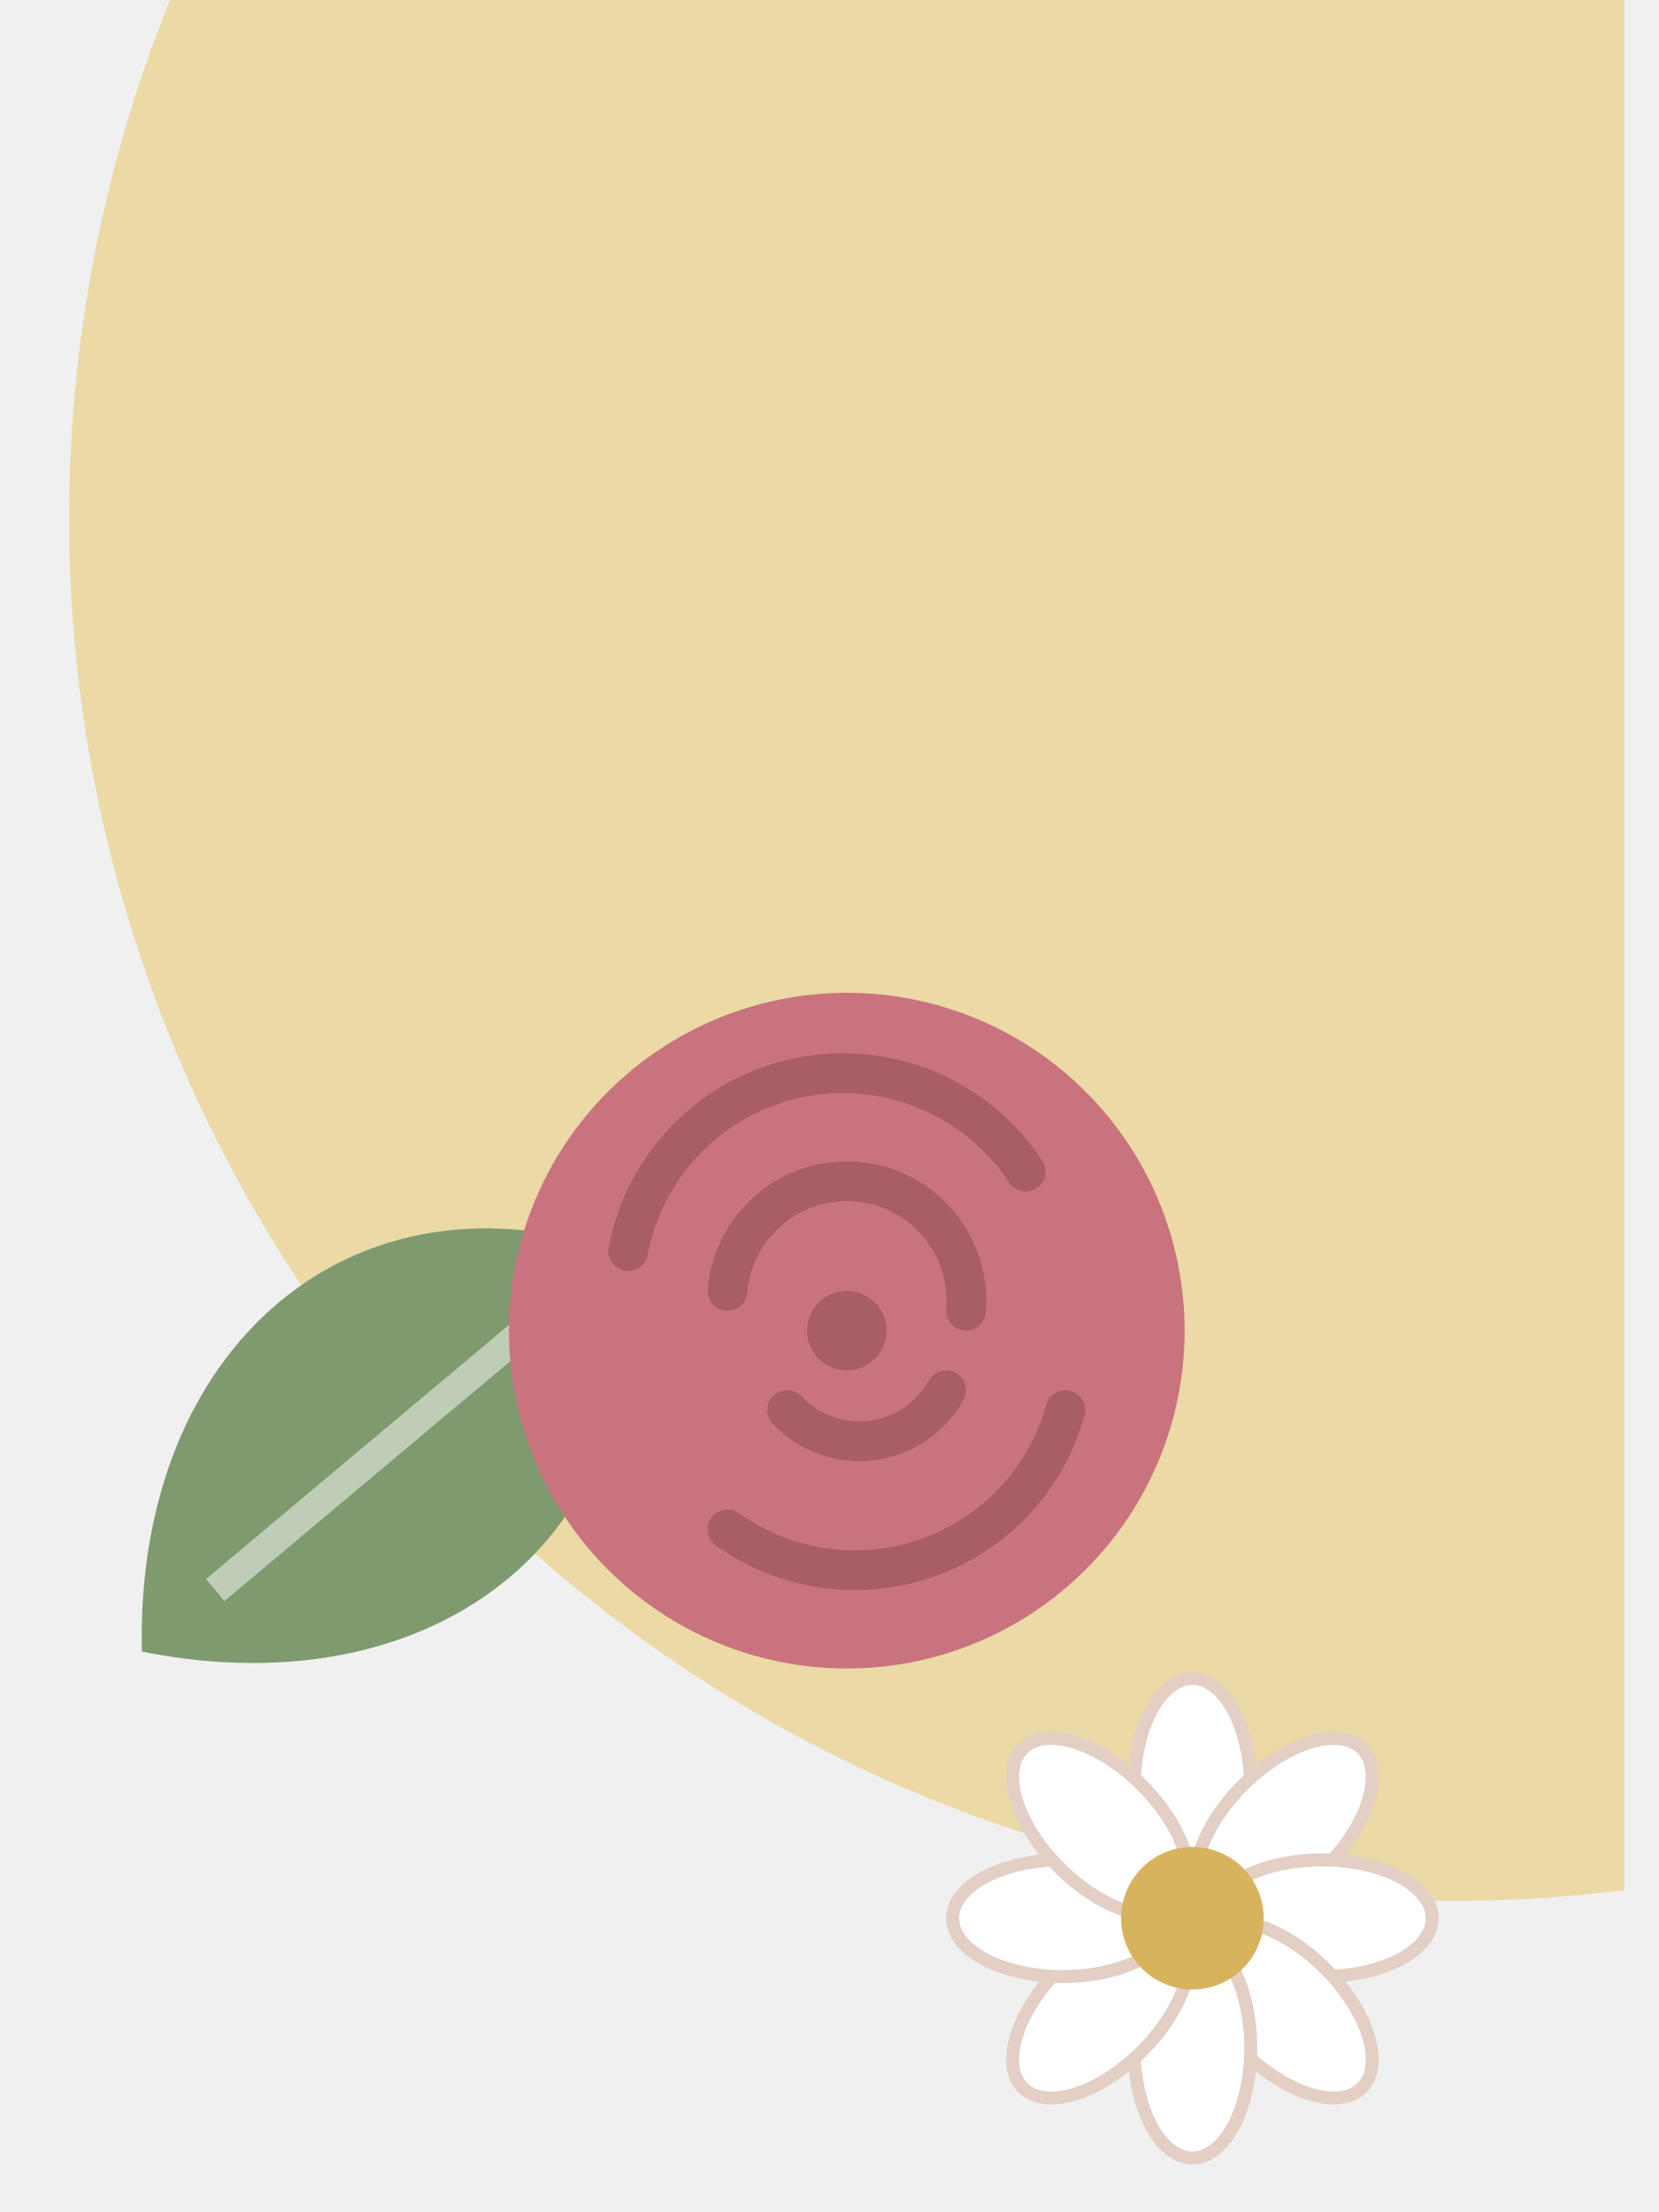
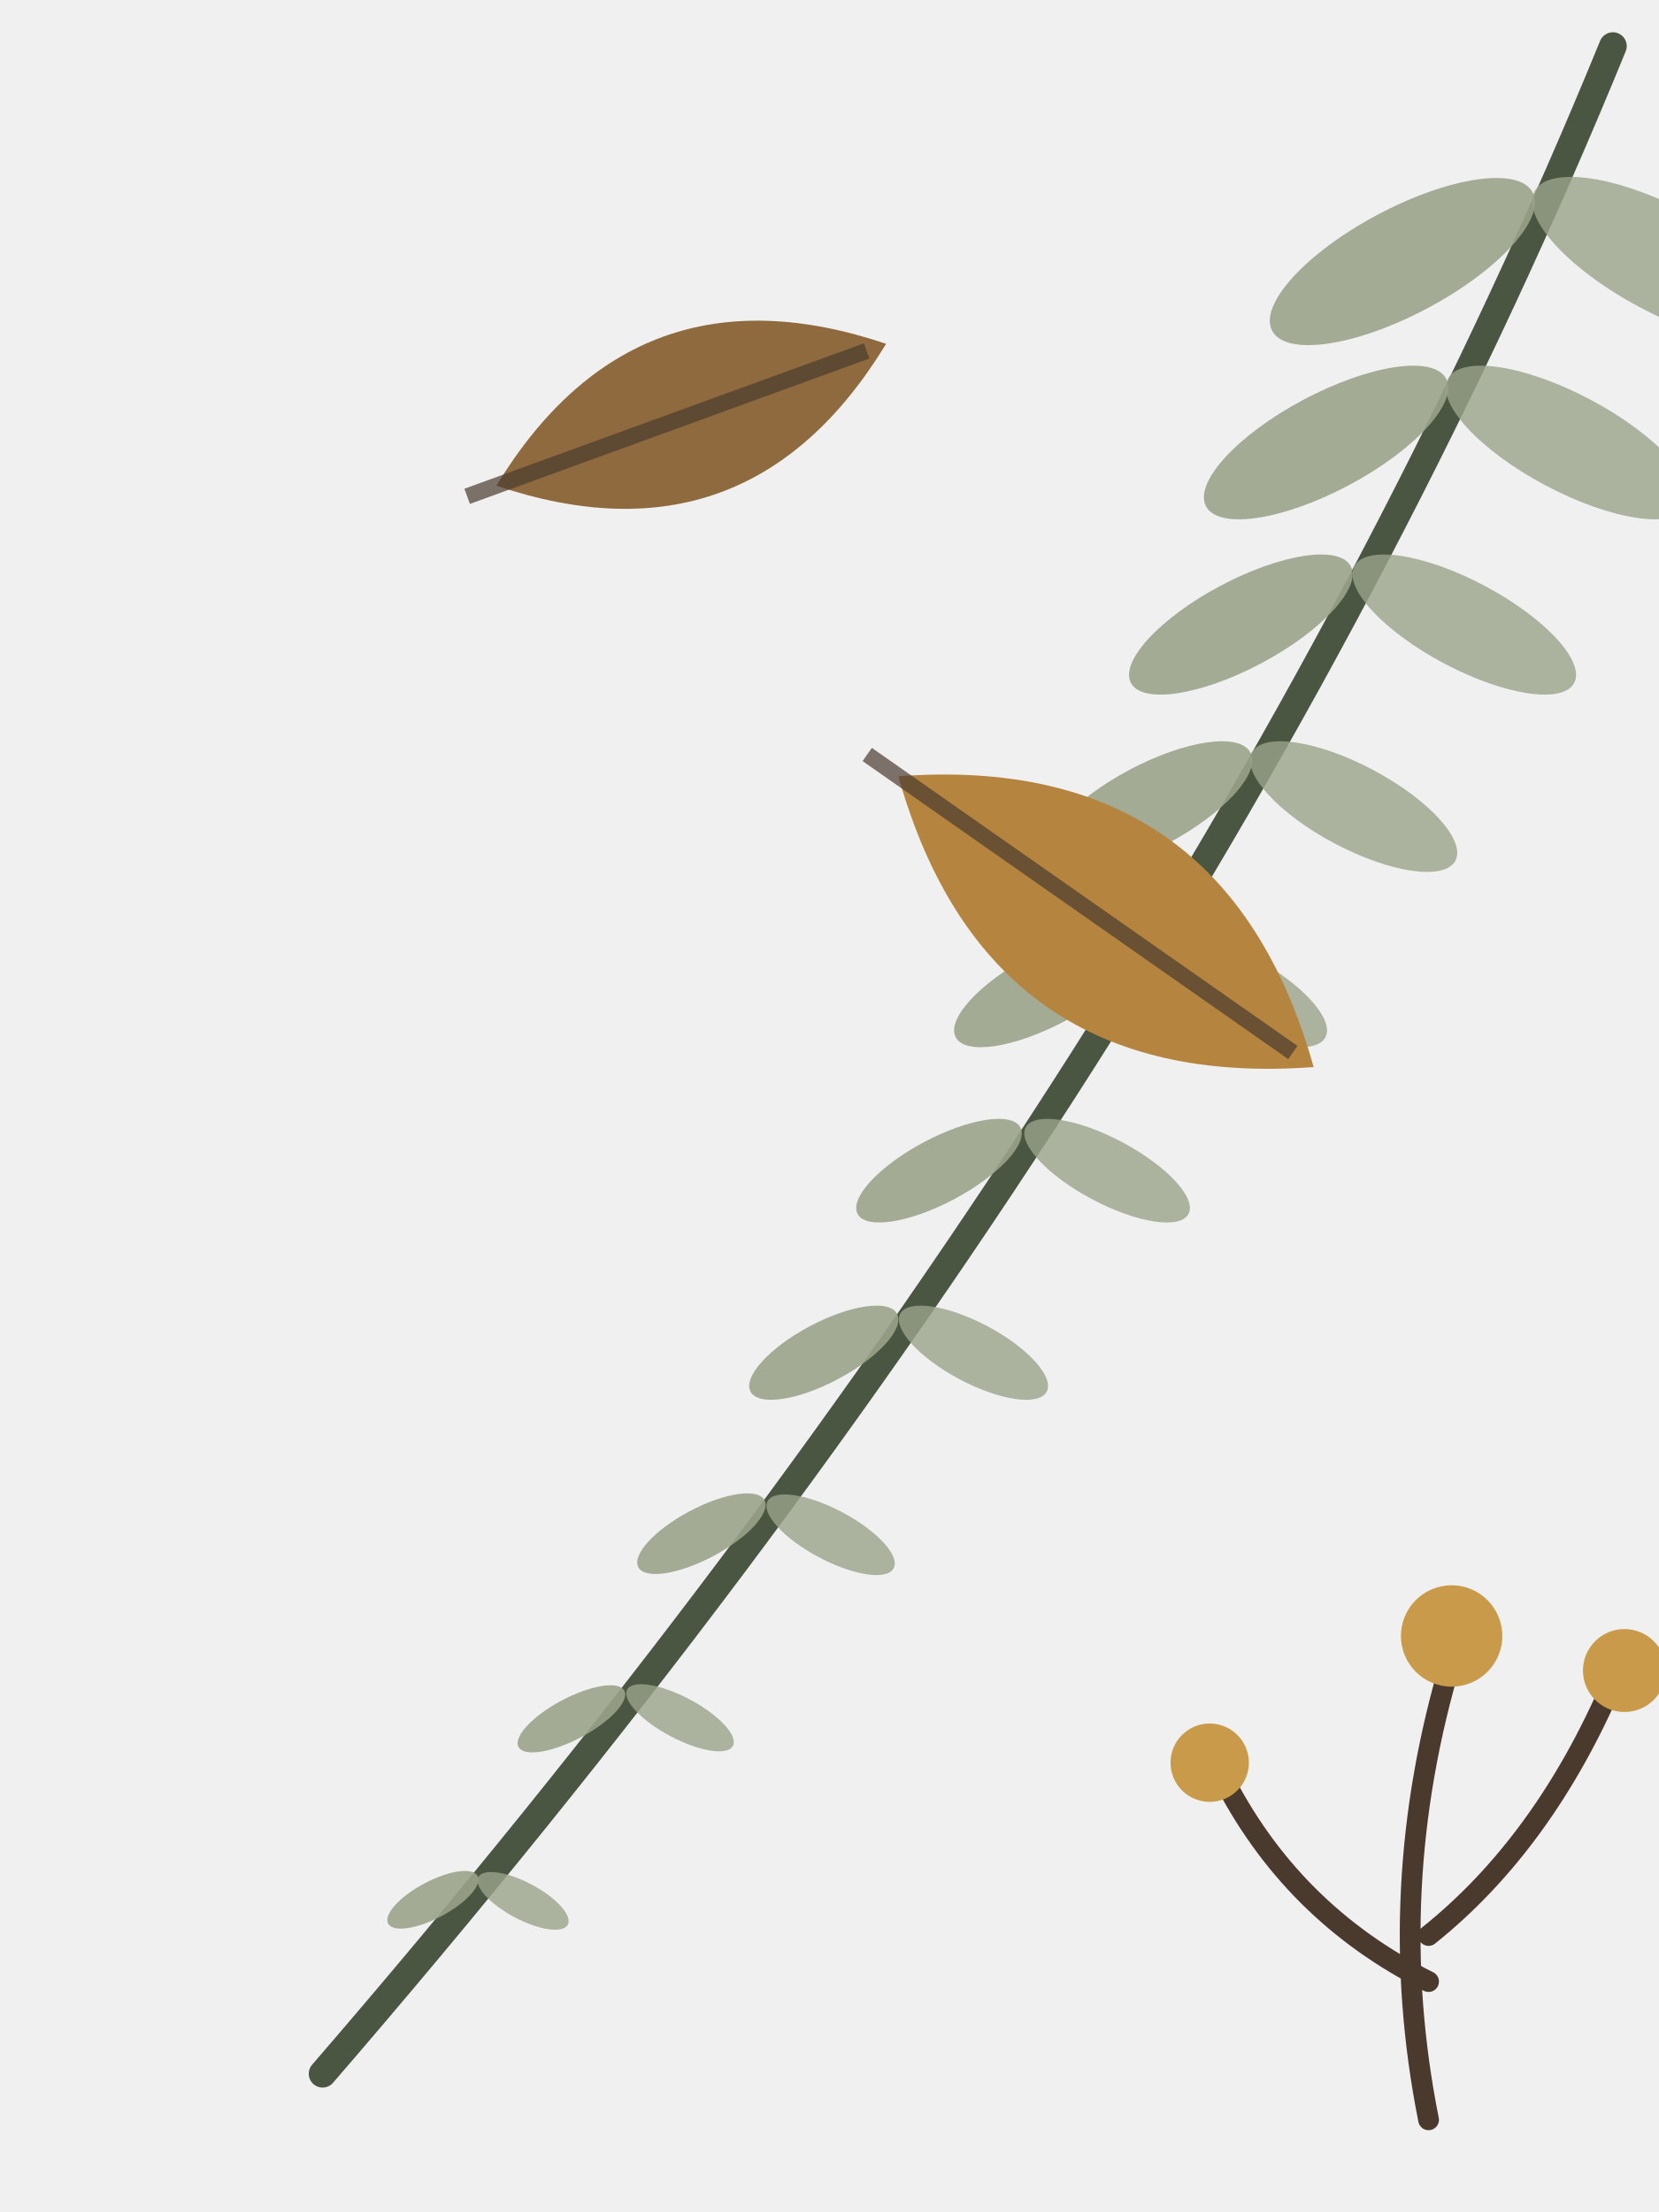
- <svg xmlns="http://www.w3.org/2000/svg" version="1.1" width="72" height="96" viewBox="222 0 72 96">
-   <defs>
-     <clipPath id="clip_7">
-       <path transform="matrix(.24,0,0,.24,0,0)" d="M0 0H1218.75V2637.5H0Z" clip-rule="evenodd" />
-     </clipPath>
-     <clipPath id="clip_8">
-       <path transform="matrix(.24,0,0,.24,0,0)" d="M0 0H1220.85V3000H0Z" />
-     </clipPath>
-     <clipPath id="clip_9">
-       <path transform="matrix(.24,0,0,.24,0,0)" d="M0 0H1218.75V2637.5H0Z" />
-     </clipPath>
-     <clipPath id="clip_10">
-       <path transform="matrix(.24,0,0,.24,0,0)" d="M1064.962 259.858 978.782 332.171 922.538 265.142 1008.718 192.829 1064.962 259.858Z" />
-     </clipPath>
-     <clipPath id="clip_11">
-       <path transform="matrix(.24,0,0,.24,0,0)" d="M1006.25 168.75H1150V312.5H1006.25Z" clip-rule="evenodd" />
-     </clipPath>
-     <clipPath id="clip_12">
-       <path transform="matrix(.24,0,0,.24,0,0)" d="M1093.75 300H1187.5V393.75H1093.75Z" clip-rule="evenodd" />
-     </clipPath>
-   </defs>
-   <g>
-     <g clip-path="url(#clip_7)">
-       <path transform="matrix(.75,0,0,.75,0,0)" d="M460 30C460 32.62 459.872 35.234 459.615 37.841 459.358 40.449 458.974 43.037 458.463 45.607 457.952 48.177 457.316 50.715 456.555 53.223 455.795 55.73 454.913 58.194 453.91 60.615 452.908 63.035 451.789 65.401 450.554 67.712 449.319 70.022 447.973 72.267 446.518 74.446 445.062 76.624 443.503 78.726 441.841 80.751 440.179 82.777 438.421 84.716 436.568 86.569 434.716 88.421 432.777 90.179 430.751 91.841 428.726 93.503 426.624 95.062 424.446 96.518 422.267 97.973 420.022 99.319 417.712 100.554 415.401 101.789 413.035 102.908 410.615 103.91 408.194 104.913 405.73 105.795 403.223 106.555 400.715 107.316 398.177 107.952 395.607 108.463 393.037 108.974 390.449 109.358 387.841 109.615 385.234 109.872 382.62 110 380 110 377.38 110 374.766 109.872 372.159 109.615 369.551 109.358 366.963 108.974 364.393 108.463 361.823 107.952 359.285 107.316 356.777 106.555 354.27 105.795 351.806 104.913 349.385 103.91 346.965 102.908 344.599 101.789 342.288 100.554 339.978 99.319 337.733 97.973 335.554 96.518 333.376 95.062 331.274 93.503 329.249 91.841 327.223 90.179 325.284 88.421 323.431 86.569 321.579 84.716 319.821 82.777 318.159 80.751 316.497 78.726 314.938 76.624 313.482 74.446 312.027 72.267 310.681 70.022 309.446 67.712 308.211 65.401 307.092 63.035 306.09 60.615 305.087 58.194 304.205 55.73 303.445 53.223 302.684 50.715 302.048 48.177 301.537 45.607 301.026 43.037 300.642 40.449 300.385 37.841 300.128 35.234 300 32.62 300 30 300 27.38 300.128 24.766 300.385 22.159 300.642 19.551 301.026 16.963 301.537 14.393 302.048 11.823 302.684 9.285 303.445 6.777 304.205 4.27 305.087 1.806 306.09-.615 307.092-3.035 308.211-5.401 309.446-7.712 310.681-10.022 312.027-12.267 313.482-14.446 314.938-16.624 316.497-18.726 318.159-20.751 319.821-22.777 321.579-24.716 323.431-26.569 325.284-28.421 327.223-30.179 329.249-31.841 331.274-33.503 333.376-35.062 335.554-36.518 337.733-37.973 339.978-39.319 342.288-40.554 344.599-41.789 346.965-42.908 349.385-43.91 351.806-44.913 354.27-45.795 356.777-46.555 359.285-47.316 361.823-47.952 364.393-48.463 366.963-48.974 369.551-49.358 372.159-49.615 374.766-49.872 377.38-50 380-50 382.62-50 385.234-49.872 387.841-49.615 390.449-49.358 393.037-48.974 395.607-48.463 398.177-47.952 400.715-47.316 403.223-46.555 405.73-45.795 408.194-44.913 410.615-43.91 413.035-42.908 415.401-41.789 417.712-40.554 420.022-39.319 422.267-37.973 424.446-36.518 426.624-35.062 428.726-33.503 430.751-31.841 432.777-30.179 434.716-28.421 436.568-26.569 438.421-24.716 440.179-22.777 441.841-20.751 443.503-18.726 445.062-16.624 446.518-14.446 447.973-12.267 449.319-10.022 450.554-7.712 451.789-5.401 452.908-3.035 453.91-.615 454.913 1.806 455.795 4.27 456.555 6.777 457.316 9.285 457.952 11.823 458.463 14.393 458.974 16.963 459.358 19.551 459.615 22.159 459.872 24.766 460 27.38 460 30Z" fill="#ebd9a6" />
-     </g>
-     <g clip-path="url(#clip_8)">
-       <g clip-path="url(#clip_9)">
-         <g clip-path="url(#clip_10)">
-           <path transform="matrix(-.7955077,.6675102,-.6675102,-.7955077,248.8416,54.32237)" d="M0 0C6-10 18-10 26 0 18 10 6 10 0 0Z" fill="#7e9a6e" />
-           <path transform="matrix(-.7955077,.6675102,-.6675102,-.7955077,248.8416,54.32237)" stroke-width="1.2" stroke-linecap="butt" stroke-miterlimit="4" stroke-linejoin="miter" fill="none" stroke="#ffffff" stroke-opacity=".5" d="M3 0H22" />
-         </g>
-       </g>
-     </g>
-     <g clip-path="url(#clip_11)">
-       <path transform="matrix(.8625,0,0,.8625,258.75,57.75)" d="M17 0C17 1.116 16.891 2.222 16.673 3.317 16.456 4.411 16.133 5.474 15.706 6.506 15.279 7.537 14.755 8.517 14.135 9.445 13.515 10.373 12.81 11.232 12.021 12.021 11.232 12.81 10.373 13.515 9.445 14.135 8.517 14.755 7.537 15.279 6.506 15.706 5.474 16.133 4.411 16.456 3.317 16.673 2.222 16.891 1.116 17 0 17-1.116 17-2.222 16.891-3.317 16.673-4.411 16.456-5.474 16.133-6.506 15.706-7.537 15.279-8.517 14.755-9.445 14.135-10.373 13.515-11.232 12.81-12.021 12.021-12.81 11.232-13.515 10.373-14.135 9.445-14.755 8.517-15.279 7.537-15.706 6.506-16.133 5.474-16.456 4.411-16.673 3.317-16.891 2.222-17 1.116-17 0-17-1.116-16.891-2.222-16.673-3.317-16.456-4.411-16.133-5.474-15.706-6.506-15.279-7.537-14.755-8.517-14.135-9.445-13.515-10.373-12.81-11.232-12.021-12.021-11.232-12.81-10.373-13.515-9.445-14.135-8.517-14.755-7.537-15.279-6.506-15.706-5.474-16.133-4.411-16.456-3.317-16.673-2.222-16.891-1.116-17 0-17 1.116-17 2.222-16.891 3.317-16.673 4.411-16.456 5.474-16.133 6.506-15.706 7.537-15.279 8.517-14.755 9.445-14.135 10.373-13.515 11.232-12.81 12.021-12.021 12.81-11.232 13.515-10.373 14.135-9.445 14.755-8.517 15.279-7.537 15.706-6.506 16.133-5.474 16.456-4.411 16.673-3.317 16.891-2.222 17-1.116 17 0Z" fill="#c9737f" />
-       <path transform="matrix(.8625,0,0,.8625,258.75,57.75)" stroke-width="2" stroke-linecap="round" stroke-miterlimit="4" stroke-linejoin="miter" fill="none" stroke="#5e2a2e" stroke-opacity=".3" d="M-11-4C-10.796-5.077-10.44-6.1-9.931-7.07-9.421-8.04-8.781-8.915-8.011-9.694-7.24-10.473-6.372-11.122-5.407-11.642-4.443-12.161-3.423-12.528-2.349-12.743-1.274-12.958-.192-13.011 .899-12.903 1.989-12.794 3.04-12.529 4.051-12.106 5.062-11.684 5.989-11.122 6.832-10.423 7.675-9.723 8.398-8.916 9-8" />
-       <path transform="matrix(.8625,0,0,.8625,258.75,57.75)" stroke-width="2" stroke-linecap="round" stroke-miterlimit="4" stroke-linejoin="miter" fill="none" stroke="#5e2a2e" stroke-opacity=".3" d="M11 4C10.882 4.425 10.739 4.841 10.571 5.248 10.403 5.656 10.211 6.051 9.996 6.436 9.78 6.82 9.542 7.19 9.282 7.546 9.022 7.902 8.741 8.241 8.441 8.563 8.14 8.885 7.821 9.188 7.483 9.472 7.146 9.756 6.793 10.018 6.424 10.259 6.056 10.501 5.674 10.719 5.279 10.914 4.884 11.11 4.478 11.281 4.063 11.428 3.647 11.574 3.224 11.696 2.794 11.791 2.364 11.887 1.929 11.957 1.491 12.001 1.052 12.044 .613 12.061 .172 12.052-.269 12.043-.707 12.008-1.143 11.946-1.58 11.884-2.011 11.796-2.437 11.682-2.862 11.568-3.28 11.43-3.689 11.266-4.098 11.102-4.496 10.914-4.883 10.702-5.269 10.491-5.642 10.256-6 10" />
-       <path transform="matrix(.8625,0,0,.8625,258.75,57.75)" stroke-width="2" stroke-linecap="round" stroke-miterlimit="4" stroke-linejoin="miter" fill="none" stroke="#5e2a2e" stroke-opacity=".3" d="M-6-2C-5.967-2.394-5.896-2.781-5.787-3.16-5.678-3.54-5.532-3.906-5.351-4.257-5.17-4.608-4.956-4.939-4.71-5.248-4.464-5.557-4.19-5.839-3.888-6.094-3.586-6.349-3.263-6.573-2.917-6.764-2.571-6.956-2.21-7.112-1.834-7.232-1.457-7.352-1.073-7.435-.68-7.479-.287-7.524 .106-7.53 .5-7.497 .894-7.464 1.28-7.393 1.66-7.284 2.04-7.175 2.406-7.03 2.757-6.849 3.108-6.668 3.439-6.455 3.748-6.209 4.057-5.963 4.34-5.689 4.595-5.387 4.85-5.086 5.074-4.762 5.265-4.416 5.457-4.071 5.613-3.71 5.734-3.333 5.854-2.957 5.937-2.572 5.982-2.18 6.027-1.787 6.033-1.394 6-1" />
-       <path transform="matrix(.8625,0,0,.8625,258.75,57.75)" stroke-width="2" stroke-linecap="round" stroke-miterlimit="4" stroke-linejoin="miter" fill="none" stroke="#5e2a2e" stroke-opacity=".3" d="M5 3C4.809 3.343 4.58 3.659 4.315 3.948 4.049 4.237 3.754 4.491 3.428 4.711 3.103 4.93 2.756 5.109 2.389 5.246 2.021 5.384 1.643 5.478 1.253 5.526 .864 5.575 .474 5.578 .084 5.535-.306 5.491-.686 5.404-1.056 5.271-1.425 5.138-1.774 4.965-2.103 4.75-2.431 4.535-2.73 4.285-3 4" />
-       <path transform="matrix(.8625,0,0,.8625,258.75,57.75)" d="M2 0C2 .265 1.949 .52 1.848 .765 1.746 1.01 1.602 1.227 1.414 1.414 1.227 1.602 1.01 1.746 .765 1.848 .52 1.949 .265 2 0 2-.265 2-.52 1.949-.765 1.848-1.01 1.746-1.227 1.602-1.414 1.414-1.602 1.227-1.746 1.01-1.848 .765-1.949 .52-2 .265-2 0-2-.265-1.949-.52-1.848-.765-1.746-1.01-1.602-1.227-1.414-1.414-1.227-1.602-1.01-1.746-.765-1.848-.52-1.949-.265-2 0-2 .265-2 .52-1.949 .765-1.848 1.01-1.746 1.227-1.602 1.414-1.414 1.602-1.227 1.746-1.01 1.848-.765 1.949-.52 2-.265 2 0Z" fill="#5e2a2e" fill-opacity=".3" />
-     </g>
-     <g clip-path="url(#clip_12)">
-       <path transform="matrix(.5625,0,0,.5625,273.75,83.25)" d="M4.5-10C4.5-8.873 4.386-7.789 4.157-6.747 3.929-5.706 3.604-4.787 3.182-3.99 2.76-3.193 2.273-2.578 1.722-2.147 1.171-1.716 .597-1.5 0-1.5-.597-1.5-1.171-1.716-1.722-2.147-2.273-2.578-2.76-3.193-3.182-3.99-3.604-4.787-3.929-5.706-4.157-6.747-4.386-7.789-4.5-8.873-4.5-10-4.5-11.127-4.386-12.211-4.157-13.253-3.929-14.294-3.604-15.213-3.182-16.01-2.76-16.807-2.273-17.422-1.722-17.853-1.171-18.284-.597-18.5 0-18.5 .597-18.5 1.171-18.284 1.722-17.853 2.273-17.422 2.76-16.807 3.182-16.01 3.604-15.213 3.929-14.294 4.157-13.253 4.386-12.211 4.5-11.127 4.5-10Z" fill="#ffffff" />
-       <path transform="matrix(.5625,0,0,.5625,273.75,83.25)" stroke-width="1" stroke-linecap="butt" stroke-miterlimit="4" stroke-linejoin="miter" fill="none" stroke="#e3cfc4" d="M4.5-10C4.5-8.873 4.386-7.789 4.157-6.747 3.929-5.706 3.604-4.787 3.182-3.99 2.76-3.193 2.273-2.578 1.722-2.147 1.171-1.716 .597-1.5 0-1.5-.597-1.5-1.171-1.716-1.722-2.147-2.273-2.578-2.76-3.193-3.182-3.99-3.604-4.787-3.929-5.706-4.157-6.747-4.386-7.789-4.5-8.873-4.5-10-4.5-11.127-4.386-12.211-4.157-13.253-3.929-14.294-3.604-15.213-3.182-16.01-2.76-16.807-2.273-17.422-1.722-17.853-1.171-18.284-.597-18.5 0-18.5 .597-18.5 1.171-18.284 1.722-17.853 2.273-17.422 2.76-16.807 3.182-16.01 3.604-15.213 3.929-14.294 4.157-13.253 4.386-12.211 4.5-11.127 4.5-10Z" />
-       <path transform="matrix(.3977476,.3977476,-.3977476,.3977476,273.75,83.25)" d="M4.5-10C4.5-8.873 4.386-7.789 4.157-6.747 3.929-5.706 3.604-4.787 3.182-3.99 2.76-3.193 2.273-2.578 1.722-2.147 1.171-1.716 .597-1.5 0-1.5-.597-1.5-1.171-1.716-1.722-2.147-2.273-2.578-2.76-3.193-3.182-3.99-3.604-4.787-3.929-5.706-4.157-6.747-4.386-7.789-4.5-8.873-4.5-10-4.5-11.127-4.386-12.211-4.157-13.253-3.929-14.294-3.604-15.213-3.182-16.01-2.76-16.807-2.273-17.422-1.722-17.853-1.171-18.284-.597-18.5 0-18.5 .597-18.5 1.171-18.284 1.722-17.853 2.273-17.422 2.76-16.807 3.182-16.01 3.604-15.213 3.929-14.294 4.157-13.253 4.386-12.211 4.5-11.127 4.5-10Z" fill="#ffffff" />
-       <path transform="matrix(.3977476,.3977476,-.3977476,.3977476,273.75,83.25)" stroke-width="1" stroke-linecap="butt" stroke-miterlimit="4" stroke-linejoin="miter" fill="none" stroke="#e3cfc4" d="M4.5-10C4.5-8.873 4.386-7.789 4.157-6.747 3.929-5.706 3.604-4.787 3.182-3.99 2.76-3.193 2.273-2.578 1.722-2.147 1.171-1.716 .597-1.5 0-1.5-.597-1.5-1.171-1.716-1.722-2.147-2.273-2.578-2.76-3.193-3.182-3.99-3.604-4.787-3.929-5.706-4.157-6.747-4.386-7.789-4.5-8.873-4.5-10-4.5-11.127-4.386-12.211-4.157-13.253-3.929-14.294-3.604-15.213-3.182-16.01-2.76-16.807-2.273-17.422-1.722-17.853-1.171-18.284-.597-18.5 0-18.5 .597-18.5 1.171-18.284 1.722-17.853 2.273-17.422 2.76-16.807 3.182-16.01 3.604-15.213 3.929-14.294 4.157-13.253 4.386-12.211 4.5-11.127 4.5-10Z" />
-       <path transform="matrix(0,.5625,-.5625,0,273.75,83.25)" d="M4.5-10C4.5-8.873 4.386-7.789 4.157-6.747 3.929-5.706 3.604-4.787 3.182-3.99 2.76-3.193 2.273-2.578 1.722-2.147 1.171-1.716 .597-1.5 0-1.5-.597-1.5-1.171-1.716-1.722-2.147-2.273-2.578-2.76-3.193-3.182-3.99-3.604-4.787-3.929-5.706-4.157-6.747-4.386-7.789-4.5-8.873-4.5-10-4.5-11.127-4.386-12.211-4.157-13.253-3.929-14.294-3.604-15.213-3.182-16.01-2.76-16.807-2.273-17.422-1.722-17.853-1.171-18.284-.597-18.5 0-18.5 .597-18.5 1.171-18.284 1.722-17.853 2.273-17.422 2.76-16.807 3.182-16.01 3.604-15.213 3.929-14.294 4.157-13.253 4.386-12.211 4.5-11.127 4.5-10Z" fill="#ffffff" />
-       <path transform="matrix(0,.5625,-.5625,0,273.75,83.25)" stroke-width="1" stroke-linecap="butt" stroke-miterlimit="4" stroke-linejoin="miter" fill="none" stroke="#e3cfc4" d="M4.5-10C4.5-8.873 4.386-7.789 4.157-6.747 3.929-5.706 3.604-4.787 3.182-3.99 2.76-3.193 2.273-2.578 1.722-2.147 1.171-1.716 .597-1.5 0-1.5-.597-1.5-1.171-1.716-1.722-2.147-2.273-2.578-2.76-3.193-3.182-3.99-3.604-4.787-3.929-5.706-4.157-6.747-4.386-7.789-4.5-8.873-4.5-10-4.5-11.127-4.386-12.211-4.157-13.253-3.929-14.294-3.604-15.213-3.182-16.01-2.76-16.807-2.273-17.422-1.722-17.853-1.171-18.284-.597-18.5 0-18.5 .597-18.5 1.171-18.284 1.722-17.853 2.273-17.422 2.76-16.807 3.182-16.01 3.604-15.213 3.929-14.294 4.157-13.253 4.386-12.211 4.5-11.127 4.5-10Z" />
-       <path transform="matrix(-.3977476,.3977476,-.3977476,-.3977476,273.75,83.25)" d="M4.5-10C4.5-8.873 4.386-7.789 4.157-6.747 3.929-5.706 3.604-4.787 3.182-3.99 2.76-3.193 2.273-2.578 1.722-2.147 1.171-1.716 .597-1.5 0-1.5-.597-1.5-1.171-1.716-1.722-2.147-2.273-2.578-2.76-3.193-3.182-3.99-3.604-4.787-3.929-5.706-4.157-6.747-4.386-7.789-4.5-8.873-4.5-10-4.5-11.127-4.386-12.211-4.157-13.253-3.929-14.294-3.604-15.213-3.182-16.01-2.76-16.807-2.273-17.422-1.722-17.853-1.171-18.284-.597-18.5 0-18.5 .597-18.5 1.171-18.284 1.722-17.853 2.273-17.422 2.76-16.807 3.182-16.01 3.604-15.213 3.929-14.294 4.157-13.253 4.386-12.211 4.5-11.127 4.5-10Z" fill="#ffffff" />
-       <path transform="matrix(-.3977476,.3977476,-.3977476,-.3977476,273.75,83.25)" stroke-width="1" stroke-linecap="butt" stroke-miterlimit="4" stroke-linejoin="miter" fill="none" stroke="#e3cfc4" d="M4.5-10C4.5-8.873 4.386-7.789 4.157-6.747 3.929-5.706 3.604-4.787 3.182-3.99 2.76-3.193 2.273-2.578 1.722-2.147 1.171-1.716 .597-1.5 0-1.5-.597-1.5-1.171-1.716-1.722-2.147-2.273-2.578-2.76-3.193-3.182-3.99-3.604-4.787-3.929-5.706-4.157-6.747-4.386-7.789-4.5-8.873-4.5-10-4.5-11.127-4.386-12.211-4.157-13.253-3.929-14.294-3.604-15.213-3.182-16.01-2.76-16.807-2.273-17.422-1.722-17.853-1.171-18.284-.597-18.5 0-18.5 .597-18.5 1.171-18.284 1.722-17.853 2.273-17.422 2.76-16.807 3.182-16.01 3.604-15.213 3.929-14.294 4.157-13.253 4.386-12.211 4.5-11.127 4.5-10Z" />
-       <path transform="matrix(-.5625,0,0,-.5625,273.75,83.25)" d="M4.5-10C4.5-8.873 4.386-7.789 4.157-6.747 3.929-5.706 3.604-4.787 3.182-3.99 2.76-3.193 2.273-2.578 1.722-2.147 1.171-1.716 .597-1.5 0-1.5-.597-1.5-1.171-1.716-1.722-2.147-2.273-2.578-2.76-3.193-3.182-3.99-3.604-4.787-3.929-5.706-4.157-6.747-4.386-7.789-4.5-8.873-4.5-10-4.5-11.127-4.386-12.211-4.157-13.253-3.929-14.294-3.604-15.213-3.182-16.01-2.76-16.807-2.273-17.422-1.722-17.853-1.171-18.284-.597-18.5 0-18.5 .597-18.5 1.171-18.284 1.722-17.853 2.273-17.422 2.76-16.807 3.182-16.01 3.604-15.213 3.929-14.294 4.157-13.253 4.386-12.211 4.5-11.127 4.5-10Z" fill="#ffffff" />
-       <path transform="matrix(-.5625,0,0,-.5625,273.75,83.25)" stroke-width="1" stroke-linecap="butt" stroke-miterlimit="4" stroke-linejoin="miter" fill="none" stroke="#e3cfc4" d="M4.5-10C4.5-8.873 4.386-7.789 4.157-6.747 3.929-5.706 3.604-4.787 3.182-3.99 2.76-3.193 2.273-2.578 1.722-2.147 1.171-1.716 .597-1.5 0-1.5-.597-1.5-1.171-1.716-1.722-2.147-2.273-2.578-2.76-3.193-3.182-3.99-3.604-4.787-3.929-5.706-4.157-6.747-4.386-7.789-4.5-8.873-4.5-10-4.5-11.127-4.386-12.211-4.157-13.253-3.929-14.294-3.604-15.213-3.182-16.01-2.76-16.807-2.273-17.422-1.722-17.853-1.171-18.284-.597-18.5 0-18.5 .597-18.5 1.171-18.284 1.722-17.853 2.273-17.422 2.76-16.807 3.182-16.01 3.604-15.213 3.929-14.294 4.157-13.253 4.386-12.211 4.5-11.127 4.5-10Z" />
-       <path transform="matrix(-.3977476,-.3977476,.3977476,-.3977476,273.75,83.25)" d="M4.5-10C4.5-8.873 4.386-7.789 4.157-6.747 3.929-5.706 3.604-4.787 3.182-3.99 2.76-3.193 2.273-2.578 1.722-2.147 1.171-1.716 .597-1.5 0-1.5-.597-1.5-1.171-1.716-1.722-2.147-2.273-2.578-2.76-3.193-3.182-3.99-3.604-4.787-3.929-5.706-4.157-6.747-4.386-7.789-4.5-8.873-4.5-10-4.5-11.127-4.386-12.211-4.157-13.253-3.929-14.294-3.604-15.213-3.182-16.01-2.76-16.807-2.273-17.422-1.722-17.853-1.171-18.284-.597-18.5 0-18.5 .597-18.5 1.171-18.284 1.722-17.853 2.273-17.422 2.76-16.807 3.182-16.01 3.604-15.213 3.929-14.294 4.157-13.253 4.386-12.211 4.5-11.127 4.5-10Z" fill="#ffffff" />
-       <path transform="matrix(-.3977476,-.3977476,.3977476,-.3977476,273.75,83.25)" stroke-width="1" stroke-linecap="butt" stroke-miterlimit="4" stroke-linejoin="miter" fill="none" stroke="#e3cfc4" d="M4.5-10C4.5-8.873 4.386-7.789 4.157-6.747 3.929-5.706 3.604-4.787 3.182-3.99 2.76-3.193 2.273-2.578 1.722-2.147 1.171-1.716 .597-1.5 0-1.5-.597-1.5-1.171-1.716-1.722-2.147-2.273-2.578-2.76-3.193-3.182-3.99-3.604-4.787-3.929-5.706-4.157-6.747-4.386-7.789-4.5-8.873-4.5-10-4.5-11.127-4.386-12.211-4.157-13.253-3.929-14.294-3.604-15.213-3.182-16.01-2.76-16.807-2.273-17.422-1.722-17.853-1.171-18.284-.597-18.5 0-18.5 .597-18.5 1.171-18.284 1.722-17.853 2.273-17.422 2.76-16.807 3.182-16.01 3.604-15.213 3.929-14.294 4.157-13.253 4.386-12.211 4.5-11.127 4.5-10Z" />
-       <path transform="matrix(0,-.5625,.5625,0,273.75,83.25)" d="M4.5-10C4.5-8.873 4.386-7.789 4.157-6.747 3.929-5.706 3.604-4.787 3.182-3.99 2.76-3.193 2.273-2.578 1.722-2.147 1.171-1.716 .597-1.5 0-1.5-.597-1.5-1.171-1.716-1.722-2.147-2.273-2.578-2.76-3.193-3.182-3.99-3.604-4.787-3.929-5.706-4.157-6.747-4.386-7.789-4.5-8.873-4.5-10-4.5-11.127-4.386-12.211-4.157-13.253-3.929-14.294-3.604-15.213-3.182-16.01-2.76-16.807-2.273-17.422-1.722-17.853-1.171-18.284-.597-18.5 0-18.5 .597-18.5 1.171-18.284 1.722-17.853 2.273-17.422 2.76-16.807 3.182-16.01 3.604-15.213 3.929-14.294 4.157-13.253 4.386-12.211 4.5-11.127 4.5-10Z" fill="#ffffff" />
-       <path transform="matrix(0,-.5625,.5625,0,273.75,83.25)" stroke-width="1" stroke-linecap="butt" stroke-miterlimit="4" stroke-linejoin="miter" fill="none" stroke="#e3cfc4" d="M4.5-10C4.5-8.873 4.386-7.789 4.157-6.747 3.929-5.706 3.604-4.787 3.182-3.99 2.76-3.193 2.273-2.578 1.722-2.147 1.171-1.716 .597-1.5 0-1.5-.597-1.5-1.171-1.716-1.722-2.147-2.273-2.578-2.76-3.193-3.182-3.99-3.604-4.787-3.929-5.706-4.157-6.747-4.386-7.789-4.5-8.873-4.5-10-4.5-11.127-4.386-12.211-4.157-13.253-3.929-14.294-3.604-15.213-3.182-16.01-2.76-16.807-2.273-17.422-1.722-17.853-1.171-18.284-.597-18.5 0-18.5 .597-18.5 1.171-18.284 1.722-17.853 2.273-17.422 2.76-16.807 3.182-16.01 3.604-15.213 3.929-14.294 4.157-13.253 4.386-12.211 4.5-11.127 4.5-10Z" />
-       <path transform="matrix(.3977476,-.3977476,.3977476,.3977476,273.75,83.25)" d="M4.5-10C4.5-8.873 4.386-7.789 4.157-6.747 3.929-5.706 3.604-4.787 3.182-3.99 2.76-3.193 2.273-2.578 1.722-2.147 1.171-1.716 .597-1.5 0-1.5-.597-1.5-1.171-1.716-1.722-2.147-2.273-2.578-2.76-3.193-3.182-3.99-3.604-4.787-3.929-5.706-4.157-6.747-4.386-7.789-4.5-8.873-4.5-10-4.5-11.127-4.386-12.211-4.157-13.253-3.929-14.294-3.604-15.213-3.182-16.01-2.76-16.807-2.273-17.422-1.722-17.853-1.171-18.284-.597-18.5 0-18.5 .597-18.5 1.171-18.284 1.722-17.853 2.273-17.422 2.76-16.807 3.182-16.01 3.604-15.213 3.929-14.294 4.157-13.253 4.386-12.211 4.5-11.127 4.5-10Z" fill="#ffffff" />
-       <path transform="matrix(.3977476,-.3977476,.3977476,.3977476,273.75,83.25)" stroke-width="1" stroke-linecap="butt" stroke-miterlimit="4" stroke-linejoin="miter" fill="none" stroke="#e3cfc4" d="M4.5-10C4.5-8.873 4.386-7.789 4.157-6.747 3.929-5.706 3.604-4.787 3.182-3.99 2.76-3.193 2.273-2.578 1.722-2.147 1.171-1.716 .597-1.5 0-1.5-.597-1.5-1.171-1.716-1.722-2.147-2.273-2.578-2.76-3.193-3.182-3.99-3.604-4.787-3.929-5.706-4.157-6.747-4.386-7.789-4.5-8.873-4.5-10-4.5-11.127-4.386-12.211-4.157-13.253-3.929-14.294-3.604-15.213-3.182-16.01-2.76-16.807-2.273-17.422-1.722-17.853-1.171-18.284-.597-18.5 0-18.5 .597-18.5 1.171-18.284 1.722-17.853 2.273-17.422 2.76-16.807 3.182-16.01 3.604-15.213 3.929-14.294 4.157-13.253 4.386-12.211 4.5-11.127 4.5-10Z" />
-       <path transform="matrix(.5625,0,0,.5625,273.75,83.25)" d="M5.5 0C5.5 .729 5.36 1.431 5.081 2.105 4.802 2.779 4.405 3.373 3.889 3.889 3.373 4.405 2.779 4.802 2.105 5.081 1.431 5.36 .729 5.5 0 5.5-.729 5.5-1.431 5.36-2.105 5.081-2.779 4.802-3.373 4.405-3.889 3.889-4.405 3.373-4.802 2.779-5.081 2.105-5.36 1.431-5.5 .729-5.5 0-5.5-.729-5.36-1.431-5.081-2.105-4.802-2.779-4.405-3.373-3.889-3.889-3.373-4.405-2.779-4.802-2.105-5.081-1.431-5.36-.729-5.5 0-5.5 .729-5.5 1.431-5.36 2.105-5.081 2.779-4.802 3.373-4.405 3.889-3.889 4.405-3.373 4.802-2.779 5.081-2.105 5.36-1.431 5.5-.729 5.5 0Z" fill="#d8b35e" />
-     </g>
+ <svg xmlns="http://www.w3.org/2000/svg" width="72" height="96" viewBox="222 0 72 96">
+   <path d="M292 2 Q274.0 46.0 236 90" fill="none" stroke="#4A5641" stroke-width="1.2" stroke-linecap="round" />
+   <ellipse cx="282.9" cy="8.5" rx="6.4" ry="2.3" transform="rotate(-28 288.6 10.0)" fill="#9AA38A" fill-opacity=".9" />
+   <ellipse cx="294.2" cy="8.5" rx="6.4" ry="2.3" transform="rotate(28 288.6 10.0)" fill="#9AA38A" fill-opacity=".8" />
+   <ellipse cx="279.6" cy="16.6" rx="5.9" ry="2.1" transform="rotate(-28 284.8 18.0)" fill="#9AA38A" fill-opacity=".9" />
+   <ellipse cx="290.0" cy="16.6" rx="5.9" ry="2.1" transform="rotate(28 284.8 18.0)" fill="#9AA38A" fill-opacity=".8" />
+   <ellipse cx="275.9" cy="24.7" rx="5.4" ry="1.9" transform="rotate(-28 280.7 26.0)" fill="#9AA38A" fill-opacity=".9" />
+   <ellipse cx="285.5" cy="24.7" rx="5.4" ry="1.9" transform="rotate(28 280.7 26.0)" fill="#9AA38A" fill-opacity=".8" />
+   <ellipse cx="271.9" cy="32.8" rx="5.0" ry="1.8" transform="rotate(-28 276.3 34.0)" fill="#9AA38A" fill-opacity=".9" />
+   <ellipse cx="280.7" cy="32.8" rx="5.0" ry="1.8" transform="rotate(28 276.3 34.0)" fill="#9AA38A" fill-opacity=".8" />
+   <ellipse cx="267.5" cy="40.9" rx="4.5" ry="1.6" transform="rotate(-28 271.5 42.0)" fill="#9AA38A" fill-opacity=".9" />
+   <ellipse cx="275.5" cy="40.9" rx="4.5" ry="1.6" transform="rotate(28 271.5 42.0)" fill="#9AA38A" fill-opacity=".8" />
+   <ellipse cx="262.8" cy="49.0" rx="4.0" ry="1.4" transform="rotate(-28 266.4 50.0)" fill="#9AA38A" fill-opacity=".9" />
+   <ellipse cx="270.0" cy="49.0" rx="4.0" ry="1.4" transform="rotate(28 266.4 50.0)" fill="#9AA38A" fill-opacity=".8" />
+   <ellipse cx="257.8" cy="57.1" rx="3.6" ry="1.3" transform="rotate(-28 261.0 58.0)" fill="#9AA38A" fill-opacity=".9" />
+   <ellipse cx="264.2" cy="57.1" rx="3.6" ry="1.3" transform="rotate(28 261.0 58.0)" fill="#9AA38A" fill-opacity=".8" />
+   <ellipse cx="252.5" cy="65.2" rx="3.1" ry="1.1" transform="rotate(-28 255.2 66.0)" fill="#9AA38A" fill-opacity=".9" />
+   <ellipse cx="258.0" cy="65.2" rx="3.1" ry="1.1" transform="rotate(28 255.2 66.0)" fill="#9AA38A" fill-opacity=".8" />
+   <ellipse cx="246.8" cy="73.4" rx="2.6" ry="0.9" transform="rotate(-28 249.2 74.0)" fill="#9AA38A" fill-opacity=".9" />
+   <ellipse cx="251.5" cy="73.4" rx="2.6" ry="0.9" transform="rotate(28 249.2 74.0)" fill="#9AA38A" fill-opacity=".8" />
+   <ellipse cx="240.8" cy="81.5" rx="2.2" ry="0.8" transform="rotate(-28 242.7 82.0)" fill="#9AA38A" fill-opacity=".9" />
+   <ellipse cx="244.7" cy="81.5" rx="2.2" ry="0.8" transform="rotate(28 242.7 82.0)" fill="#9AA38A" fill-opacity=".8" />
+   <g transform="rotate(35 270 40)">
+     <path d="M259 40 Q270 31.0 281 40 Q270 49.0 259 40Z" fill="#B5853F" />
+     <path d="M257.35 40 L279.9 40" stroke="#4A3A2E" stroke-width=".7" opacity=".7" />
  </g>
+   <g transform="rotate(-20 252 18)">
+     <path d="M243 18 Q252 10.8 261 18 Q252 25.2 243 18Z" fill="#8E6A3E" />
+     <path d="M241.65 18 L260.1 18" stroke="#4A3A2E" stroke-width=".7" opacity=".7" />
+   </g>
+   <path d="M284 92 q-2 -10 1 -20 M284 84 q5 -4 8 -11 M284 86 q-6 -3 -9 -9" fill="none" stroke="#4A3A2E" stroke-width=".9" stroke-linecap="round" />
+   <circle cx="285" cy="71" r="2.2" fill="#C99A4A" />
+   <circle cx="292.5" cy="72.5" r="1.8" fill="#C99A4A" />
+   <circle cx="274.5" cy="76.5" r="1.7" fill="#C99A4A" />
</svg>
